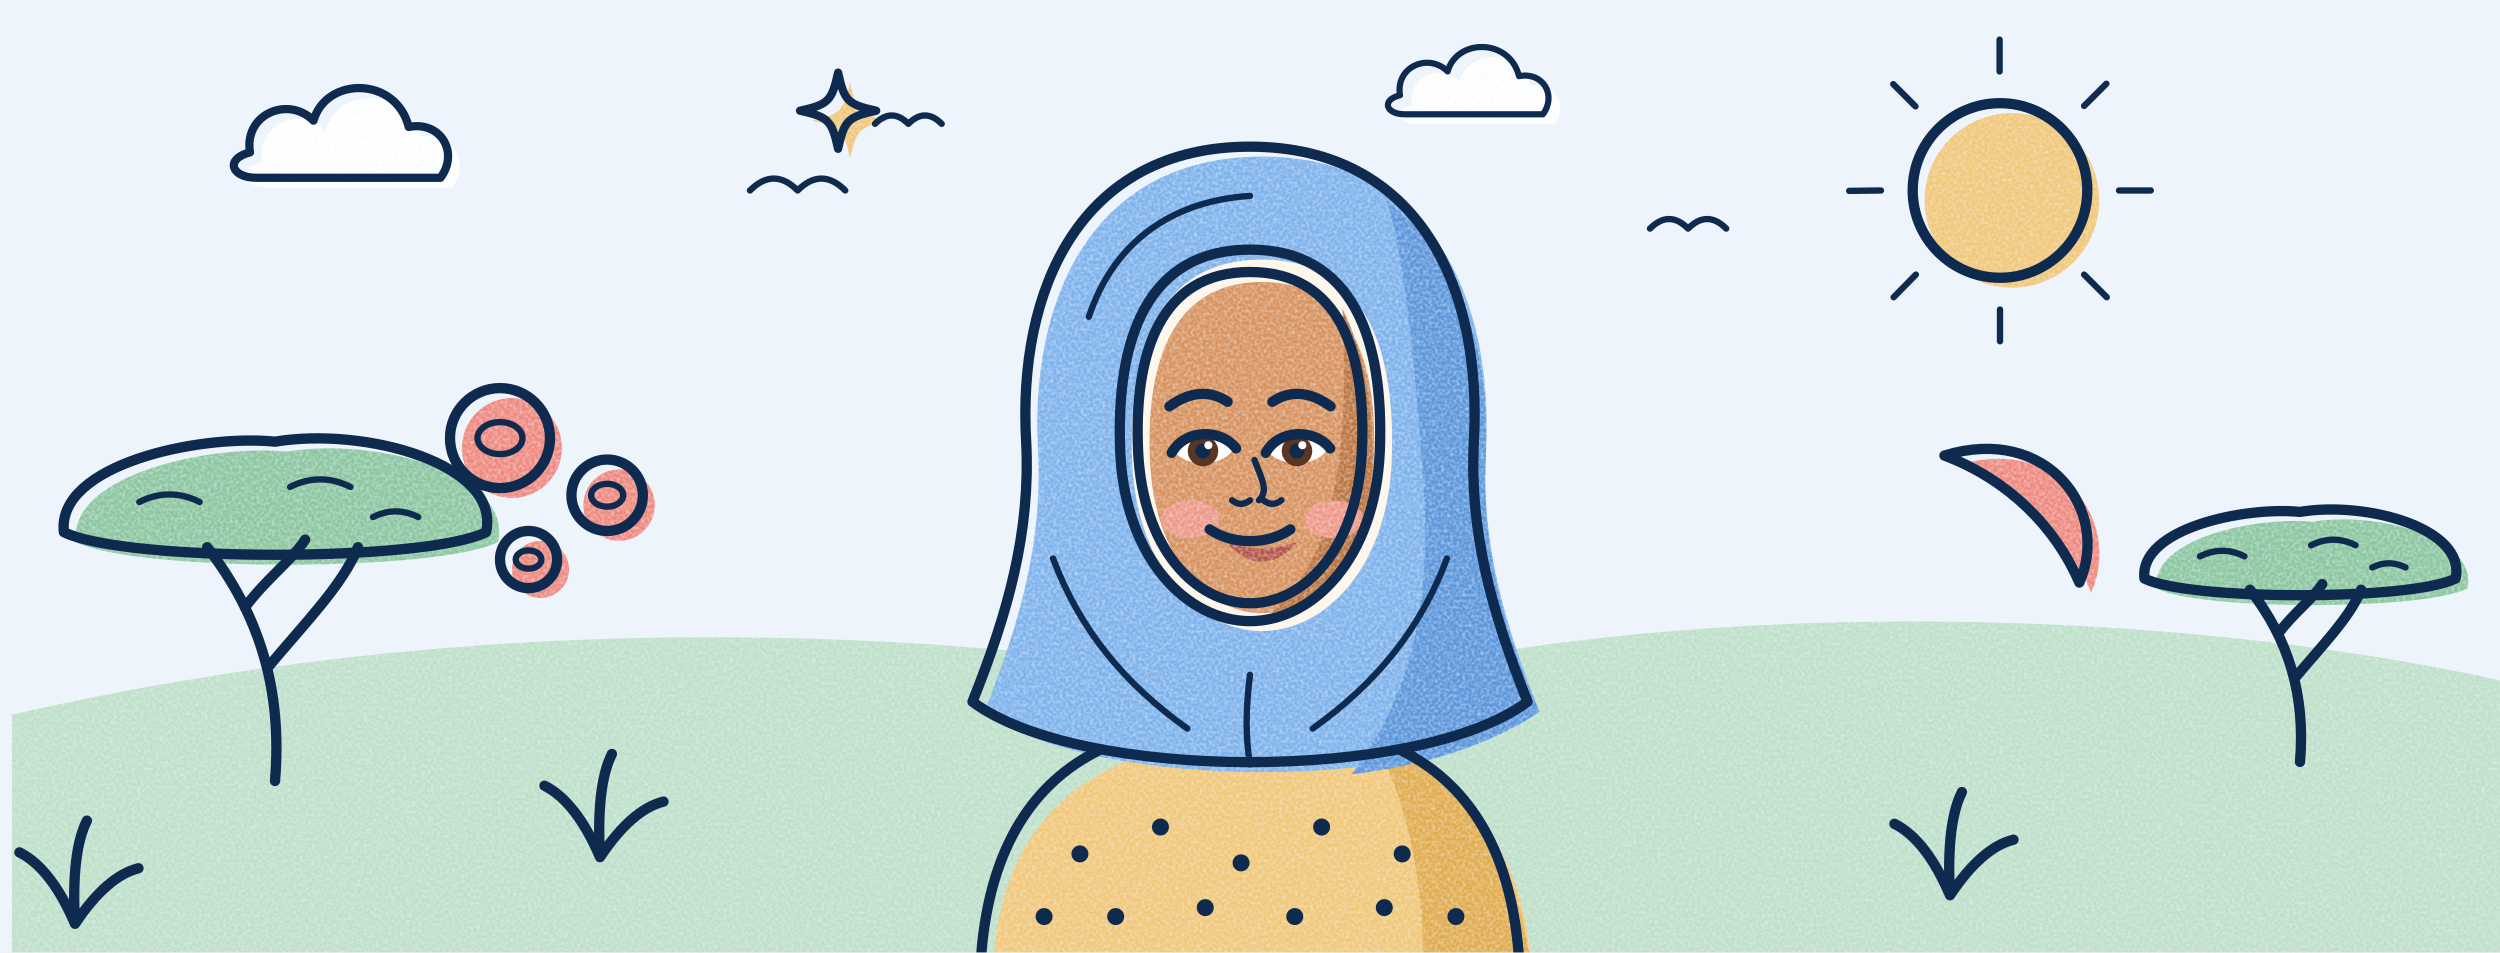
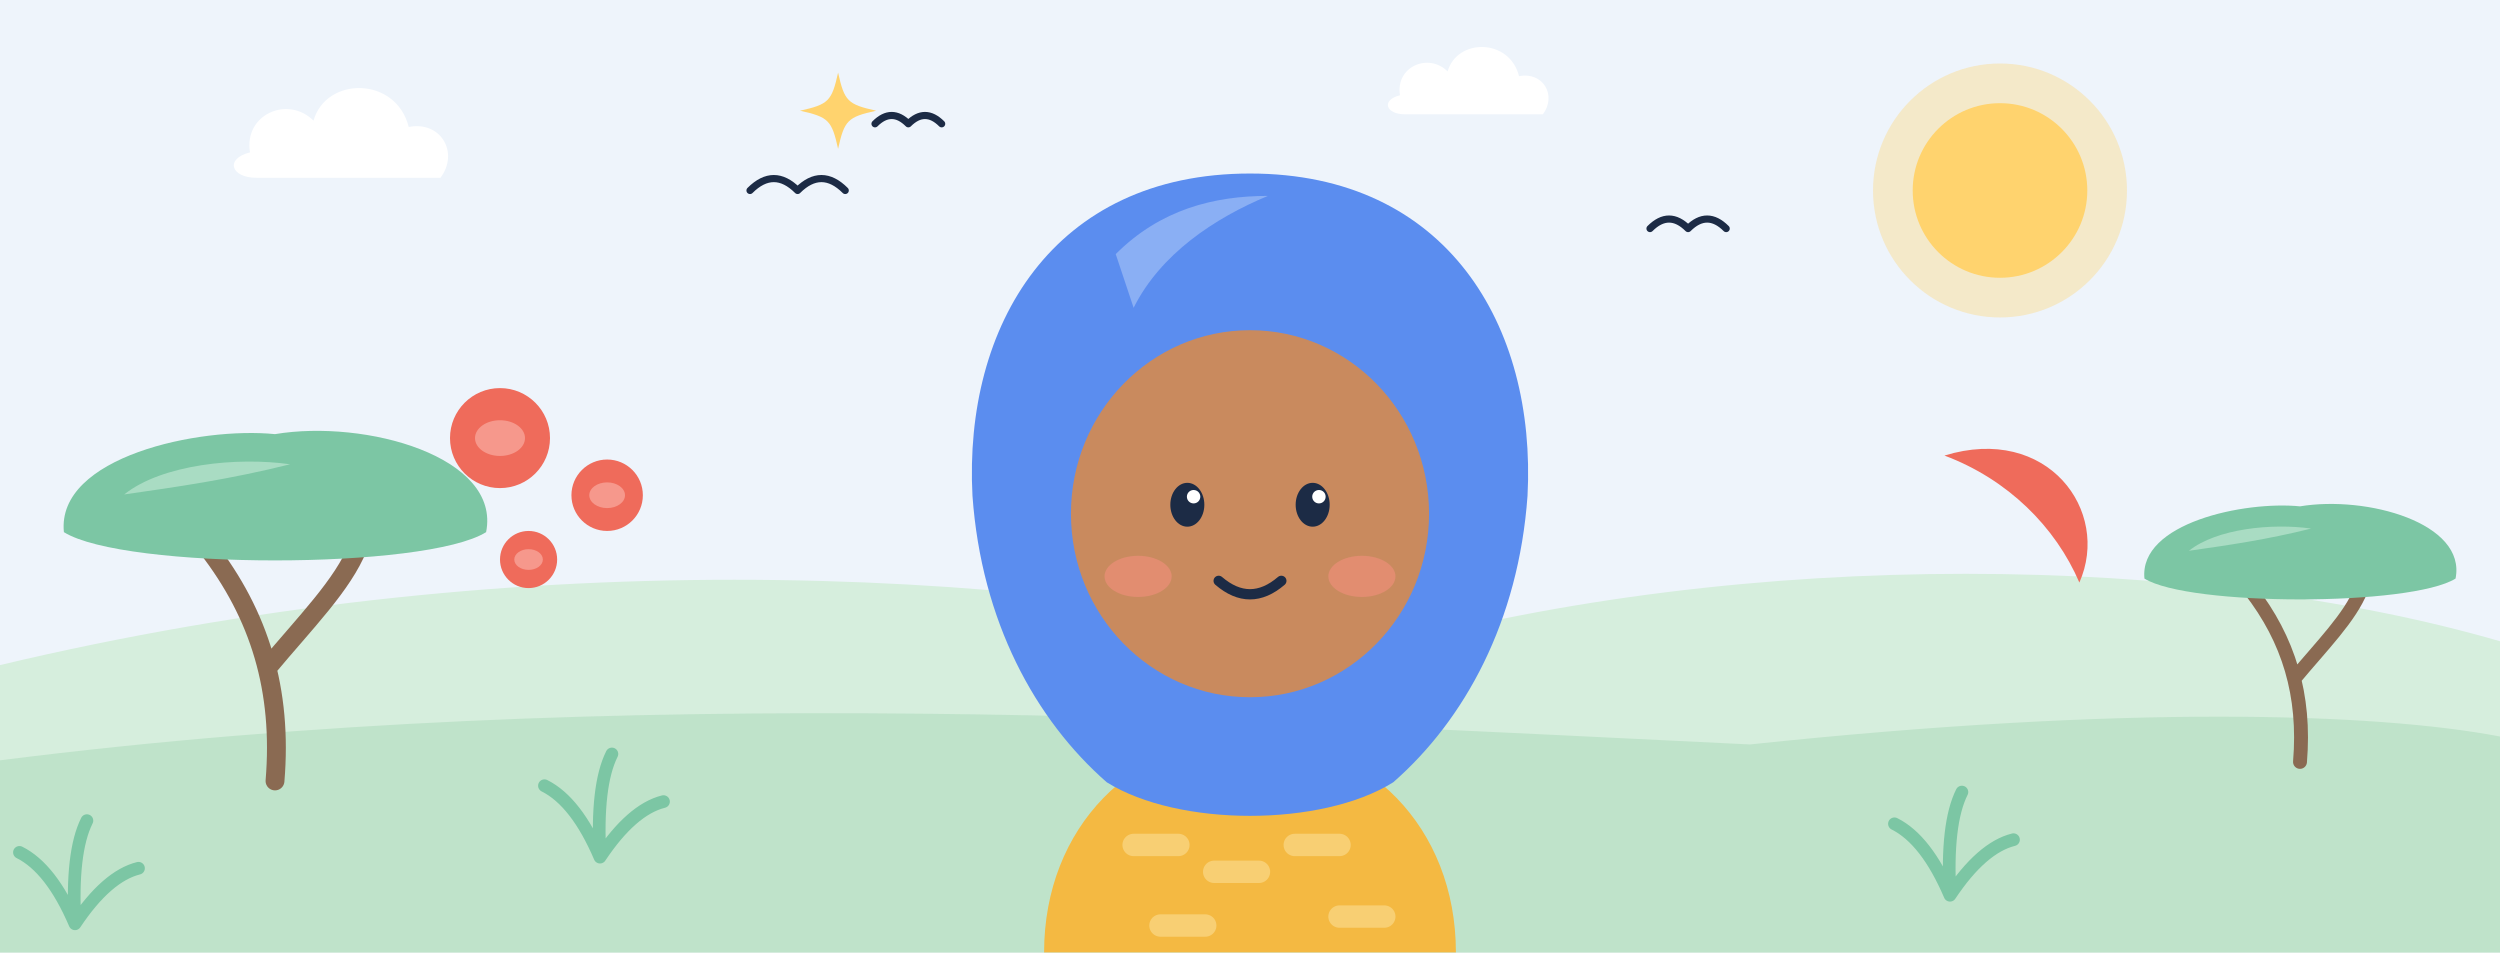
<svg xmlns="http://www.w3.org/2000/svg" viewBox="0 0 630 240" preserveAspectRatio="xMidYMid slice">
-   <defs>
-     <filter id="grain" x="0" y="0" width="100%" height="100%">
-       <feTurbulence type="fractalNoise" baseFrequency="1.3" numOctaves="1" seed="7" result="n" />
-       <feColorMatrix in="n" type="matrix" values="0 0 0 0 0  0 0 0 0 0  0 0 0 0 0  -1.1 0 0 0 1.42" result="m" />
-       <feComposite in="SourceGraphic" in2="m" operator="in" />
-     </filter>
-   </defs>
  <rect width="100%" height="100%" fill="#eef4fb" />
-   <g transform="translate(3 2.5)" filter="url(#grain)">
-     <g transform="translate(504.0 48.0)">
-       <circle cx="0" cy="0" r="22" fill="#f2c879" />
-     </g>
-     <g transform="translate(63.0 38.4)">
-       <path transform="scale(0.8)" d="M0 0 C -2 -12 12 -18 20 -10 C 24 -24 46 -24 50 -8 C 60 -10 66 0 60 8 L 2 8 C -6 8 -8 2 0 0 Z" fill="#ffffff" />
-     </g>
-     <g transform="translate(352.8 24.0)">
-       <path transform="scale(0.6)" d="M0 0 C -2 -12 12 -18 20 -10 C 24 -24 46 -24 50 -8 C 60 -10 66 0 60 8 L 2 8 C -6 8 -8 2 0 0 Z" fill="#ffffff" />
-     </g>
-     <path d="M0 177.6 C 113.4 151.6 226.8 153.6 327.6 171.6 C 415.8 147.6 541.8 149.6 630.0 169.6 V 999 H 0 Z" fill="#bfe0c9" />
-     <g transform="translate(69.3 196.8) scale(0.95)">
-       <path d="M-56 -66 C -58 -84 -20 -92 0 -90 C 24 -94 60 -84 56 -66 C 40 -58 -40 -58 -56 -66 Z" fill="#8cc7a0" />
-     </g>
-     <g transform="translate(579.6 192.0) scale(0.7)">
-       <path d="M-56 -66 C -58 -84 -20 -92 0 -90 C 24 -94 60 -84 56 -66 C 40 -58 -40 -58 -56 -66 Z" fill="#8cc7a0" />
-     </g>
-     <g transform="translate(126.0 110.4) scale(0.900)">
-       <circle cx="0" cy="0" r="14" fill="#f08a7f" />
-     </g>
-     <g transform="translate(126.0 110.4) scale(0.900)">
-       <circle cx="30" cy="16" r="10" fill="#f08a7f" />
-     </g>
-     <g transform="translate(126.0 110.4) scale(0.900)">
-       <circle cx="8" cy="34" r="8" fill="#f08a7f" />
-     </g>
-     <g transform="translate(504.0 124.8)">
-       <path d="M-14 -10 C 12 -18 28 4 20 22 C 14 8 2 -4 -14 -10 Z" fill="#f08a7f" />
-     </g>
-     <g transform="translate(202.2 14.4) scale(1.128)">
-       <path d="M40 200 C 42 168 62 150 100 150 C 138 150 158 168 160 200 Z" fill="#f2c879" />
-     </g>
-     <g transform="translate(202.2 14.4) scale(1.128)">
-       <path d="M126 152 C 144 158 156 172 160 200 L 136 200 C 136 180 132 164 126 152 Z" fill="#e2ad4f" />
-     </g>
-     <g transform="translate(202.2 14.4) scale(1.128)">
-       <path d="M100 20 C 62 20 48 52 50 86 C 51 106 46 124 38 144 C 62 162 138 162 162 144 C 154 124 149 106 150 86 C 152 52 138 20 100 20 Z" fill="#7fb3ec" />
-     </g>
-     <g transform="translate(202.2 14.4) scale(1.128)">
-       <path d="M128 30 C 146 44 151 66 150 88 C 149 108 154 126 162 144 C 150 152 136 156 120 158 C 134 140 138 118 136 92 C 134 64 132 44 128 30 Z" fill="#5d97dc" />
-     </g>
-     <g transform="translate(202.2 14.4) scale(1.128)">
-       <path d="M100 43 C 77 43 70 63 71 88 C 72 112 86 126 100 126 C 114 126 128 112 129 88 C 130 63 123 43 100 43 Z" fill="#fff7ea" />
-     </g>
-     <g transform="translate(202.2 14.4) scale(1.128)">
-       <path d="M100 48 C 80 48 74 66 75 88 C 76 110 88 122 100 122 C 112 122 124 110 125 88 C 126 66 120 48 100 48 Z" fill="#d9935f" />
-     </g>
-     <g transform="translate(202.2 14.4) scale(1.128)">
-       <path d="M118 54 C 126 70 127 96 120 110 C 114 118 108 121 102 122 C 114 112 120 92 118 54 Z" fill="#bd7642" />
-     </g>
-     <g transform="translate(202.2 14.4) scale(1.128)">
-       <ellipse cx="84" cy="101" rx="6.5" ry="4.2" fill="#f0998a" />
-     </g>
-     <g transform="translate(202.2 14.4) scale(1.128)">
-       <ellipse cx="116" cy="101" rx="6.5" ry="4.2" fill="#f0998a" />
-     </g>
-     <g transform="translate(202.2 14.4) scale(1.128)">
-       <path d="M92 106 C 97 112 103 112 108 106 C 103 108 97 108 92 106 Z" fill="#b4554a" />
-     </g>
-     <g transform="translate(211.2 27.9)">
-       <path transform="scale(0.8)" d="M0 -12 C 2 -3 3 -2 12 0 C 3 2 2 3 0 12 C -2 3 -3 2 -12 0 C -3 -2 -2 -3 0 -12 Z" fill="#f2c879" />
-     </g>
+   <g transform="translate(504.0 48.0)">
+     <circle r="32" opacity=".35" fill="#ffd36e" />
  </g>
-   <g stroke-linecap="round" stroke-linejoin="round" vector-effect="non-scaling-stroke">
-     <g transform="translate(504.0 48.0)">
-       <circle cx="0" cy="0" r="22" fill="none" stroke="#0e2a4f" stroke-width="2.60" />
-     </g>
-     <g transform="translate(504.0 48.0)">
-       <path d="M30.0 0.0 L38.0 0.0 M21.2 21.2 L26.9 26.9 M0.0 30.0 L0.0 38.0 M-21.2 21.2 L-26.8 26.9 M-30.0 0.0 L-38.0 0.1 M-21.3 -21.2 L-26.9 -26.8 M-0.1 -30.0 L-0.1 -38.0 M21.2 -21.3 L26.8 -26.9 " fill="none" stroke="#0e2a4f" stroke-width="1.60" />
-     </g>
-     <g transform="translate(63.0 38.4)">
-       <path transform="scale(0.8)" d="M0 0 C -2 -12 12 -18 20 -10 C 24 -24 46 -24 50 -8 C 60 -10 66 0 60 8 L 2 8 C -6 8 -8 2 0 0 Z" fill="none" stroke="#0e2a4f" stroke-width="2.60" />
-     </g>
-     <g transform="translate(352.8 24.0)">
-       <path transform="scale(0.6)" d="M0 0 C -2 -12 12 -18 20 -10 C 24 -24 46 -24 50 -8 C 60 -10 66 0 60 8 L 2 8 C -6 8 -8 2 0 0 Z" fill="none" stroke="#0e2a4f" stroke-width="2.60" />
-     </g>
-     <g transform="translate(189.0 48.0)">
-       <path d="M0 0 q6 -6 12 0 q6 -6 12 0" fill="none" stroke="#0e2a4f" stroke-width="1.60" />
-     </g>
-     <g transform="translate(220.5 31.2) scale(0.700)">
-       <path d="M0 0 q6 -6 12 0 q6 -6 12 0" fill="none" stroke="#0e2a4f" stroke-width="2.29" />
-     </g>
-     <g transform="translate(415.8 57.6) scale(0.800)">
-       <path d="M0 0 q6 -6 12 0 q6 -6 12 0" fill="none" stroke="#0e2a4f" stroke-width="2.00" />
-     </g>
-     <g transform="translate(69.3 196.8) scale(0.95)">
-       <path d="M0 0 C 2 -24 -4 -44 -18 -62 M-2 -30 C 8 -42 18 -52 22 -62 M-8 -46 C -2 -54 4 -58 8 -64" fill="none" stroke="#0e2a4f" stroke-width="2.74" />
-     </g>
-     <g transform="translate(69.3 196.8) scale(0.95)">
-       <path d="M-56 -66 C -58 -84 -20 -92 0 -90 C 24 -94 60 -84 56 -66 C 40 -58 -40 -58 -56 -66 Z" fill="none" stroke="#0e2a4f" stroke-width="2.74" />
-     </g>
-     <g transform="translate(69.3 196.8) scale(0.95)">
-       <path d="M-36 -74 q8 -4 16 0 M4 -78 q8 -4 16 0 M26 -70 q6 -3 12 0" fill="none" stroke="#0e2a4f" stroke-width="1.68" />
-     </g>
-     <g transform="translate(579.6 192.0) scale(0.7)">
-       <path d="M0 0 C 2 -24 -4 -44 -18 -62 M-2 -30 C 8 -42 18 -52 22 -62 M-8 -46 C -2 -54 4 -58 8 -64" fill="none" stroke="#0e2a4f" stroke-width="3.71" />
-     </g>
-     <g transform="translate(579.6 192.0) scale(0.7)">
-       <path d="M-56 -66 C -58 -84 -20 -92 0 -90 C 24 -94 60 -84 56 -66 C 40 -58 -40 -58 -56 -66 Z" fill="none" stroke="#0e2a4f" stroke-width="3.71" />
-     </g>
-     <g transform="translate(579.6 192.0) scale(0.7)">
-       <path d="M-36 -74 q8 -4 16 0 M4 -78 q8 -4 16 0 M26 -70 q6 -3 12 0" fill="none" stroke="#0e2a4f" stroke-width="2.29" />
-     </g>
-     <g transform="translate(151.2 216.0)">
-       <path d="M0 0 q-6 -14 -14 -18 M0 0 q-1 -18 3 -26 M0 0 q8 -12 16 -14" fill="none" stroke="#0e2a4f" stroke-width="2.60" />
-     </g>
-     <g transform="translate(491.4 225.6)">
-       <path d="M0 0 q-6 -14 -14 -18 M0 0 q-1 -18 3 -26 M0 0 q8 -12 16 -14" fill="none" stroke="#0e2a4f" stroke-width="2.60" />
-     </g>
-     <g transform="translate(18.9 232.8)">
-       <path d="M0 0 q-6 -14 -14 -18 M0 0 q-1 -18 3 -26 M0 0 q8 -12 16 -14" fill="none" stroke="#0e2a4f" stroke-width="2.60" />
-     </g>
-     <g transform="translate(126.0 110.4) scale(0.900)">
-       <circle cx="0" cy="0" r="14" fill="none" stroke="#0e2a4f" stroke-width="2.89" />
-     </g>
-     <g transform="translate(126.0 110.4) scale(0.900)">
-       <ellipse cx="0" cy="0" rx="6.3" ry="4.48" fill="none" stroke="#0e2a4f" stroke-width="1.78" />
-     </g>
-     <g transform="translate(126.0 110.4) scale(0.900)">
-       <circle cx="30" cy="16" r="10" fill="none" stroke="#0e2a4f" stroke-width="2.89" />
-     </g>
-     <g transform="translate(126.0 110.4) scale(0.900)">
-       <ellipse cx="30" cy="16" rx="4.5" ry="3.2" fill="none" stroke="#0e2a4f" stroke-width="1.78" />
-     </g>
-     <g transform="translate(126.0 110.4) scale(0.900)">
-       <circle cx="8" cy="34" r="8" fill="none" stroke="#0e2a4f" stroke-width="2.89" />
-     </g>
-     <g transform="translate(126.0 110.4) scale(0.900)">
-       <ellipse cx="8" cy="34" rx="3.6" ry="2.56" fill="none" stroke="#0e2a4f" stroke-width="1.78" />
-     </g>
-     <g transform="translate(504.0 124.8)">
-       <path d="M-14 -10 C 12 -18 28 4 20 22 C 14 8 2 -4 -14 -10 Z" fill="none" stroke="#0e2a4f" stroke-width="2.60" />
-     </g>
-     <g transform="translate(202.2 14.4) scale(1.128)">
-       <path d="M40 200 C 42 176 52 162 66 155 M160 200 C 158 176 148 162 134 155" fill="none" stroke="#0e2a4f" stroke-width="2.30" />
-     </g>
-     <g transform="translate(202.2 14.4) scale(1.128)">
-       <circle cx="62" cy="178" r="1.9" fill="#0e2a4f" />
-       <circle cx="80" cy="172" r="1.9" fill="#0e2a4f" />
-       <circle cx="98" cy="180" r="1.9" fill="#0e2a4f" />
-       <circle cx="116" cy="172" r="1.9" fill="#0e2a4f" />
-       <circle cx="134" cy="178" r="1.9" fill="#0e2a4f" />
-       <circle cx="70" cy="192" r="1.9" fill="#0e2a4f" />
-       <circle cx="90" cy="190" r="1.9" fill="#0e2a4f" />
-       <circle cx="110" cy="192" r="1.9" fill="#0e2a4f" />
-       <circle cx="130" cy="190" r="1.9" fill="#0e2a4f" />
-       <circle cx="146" cy="192" r="1.9" fill="#0e2a4f" />
-       <circle cx="54" cy="192" r="1.9" fill="#0e2a4f" />
-     </g>
-     <g transform="translate(202.2 14.4) scale(1.128)">
-       <path d="M100 20 C 62 20 48 52 50 86 C 51 106 46 124 38 144 C 62 162 138 162 162 144 C 154 124 149 106 150 86 C 152 52 138 20 100 20 Z" fill="none" stroke="#0e2a4f" stroke-width="2.30" />
-     </g>
-     <g transform="translate(202.2 14.4) scale(1.128)">
-       <path d="M56 112 C 62 128 72 140 86 150 M144 112 C 138 128 128 140 114 150 M100 138 C 99 146 99 152 100 158" fill="none" stroke="#0e2a4f" stroke-width="1.42" />
-     </g>
-     <g transform="translate(202.2 14.4) scale(1.128)">
-       <path d="M64 58 C 70 40 84 32 100 31" fill="none" stroke="#0e2a4f" stroke-width="1.42" />
-     </g>
-     <g transform="translate(202.2 14.4) scale(1.128)">
-       <path d="M100 43 C 77 43 70 63 71 88 C 72 112 86 126 100 126 C 114 126 128 112 129 88 C 130 63 123 43 100 43 Z" fill="none" stroke="#0e2a4f" stroke-width="2.30" />
-     </g>
-     <g transform="translate(202.2 14.4) scale(1.128)">
-       <path d="M100 48 C 80 48 74 66 75 88 C 76 110 88 122 100 122 C 112 122 124 110 125 88 C 126 66 120 48 100 48 Z" fill="none" stroke="#0e2a4f" stroke-width="2.30" />
-     </g>
-     <g transform="translate(202.2 14.4) scale(1.128)">
-       <path d="M82 78 q7 -5 13 -1 M105 77 q6 -4 13 1" fill="none" stroke="#0e2a4f" stroke-width="2.30" />
-     </g>
-     <g transform="translate(202.2 14.4) scale(1.128)">
-       <path d="M83.0 88 C 85.5 83.4 93.5 83.4 96.0 88 C 93.5 91.6 85.5 91.6 83.0 88 Z" fill="#fff" />
-     </g>
-     <g transform="translate(202.2 14.4) scale(1.128)">
-       <circle cx="89.5" cy="88" r="3.4" fill="#5a3522" />
-     </g>
-     <g transform="translate(202.2 14.4) scale(1.128)">
-       <circle cx="89.5" cy="88" r="1.7" fill="#0e2a4f" />
-     </g>
-     <g transform="translate(202.2 14.4) scale(1.128)">
-       <circle cx="90.7" cy="86.7" r="0.9" fill="#fff" />
-     </g>
-     <g transform="translate(202.2 14.4) scale(1.128)">
-       <path d="M82.5 88.4 C 85.5 83 93.5 83 96.9 87.4" fill="none" stroke="#0e2a4f" stroke-width="2.30" />
-     </g>
-     <g transform="translate(202.2 14.4) scale(1.128)">
-       <path d="M104.0 88 C 106.5 83.4 114.5 83.4 117.0 88 C 114.5 91.6 106.5 91.6 104.0 88 Z" fill="#fff" />
-     </g>
-     <g transform="translate(202.2 14.4) scale(1.128)">
-       <circle cx="110.5" cy="88" r="3.4" fill="#5a3522" />
-     </g>
-     <g transform="translate(202.2 14.4) scale(1.128)">
-       <circle cx="110.5" cy="88" r="1.7" fill="#0e2a4f" />
-     </g>
-     <g transform="translate(202.2 14.4) scale(1.128)">
-       <circle cx="111.7" cy="86.7" r="0.9" fill="#fff" />
-     </g>
-     <g transform="translate(202.2 14.4) scale(1.128)">
-       <path d="M103.5 88.4 C 106.5 83 114.5 83 117.9 87.4" fill="none" stroke="#0e2a4f" stroke-width="2.30" />
-     </g>
-     <g transform="translate(202.2 14.4) scale(1.128)">
-       <path d="M101 90 C 103 95 104 97 102 99 M96 99 q2 1.6 4 0 M103 99 q2 1.6 4 0" fill="none" stroke="#0e2a4f" stroke-width="1.42" />
-     </g>
-     <g transform="translate(202.2 14.4) scale(1.128)">
-       <path d="M91 105.5 C 96 109 104 109 109 105.5" fill="none" stroke="#0e2a4f" stroke-width="2.30" />
-     </g>
-     <g transform="translate(211.2 27.9)">
-       <path transform="scale(0.8)" d="M0 -12 C 2 -3 3 -2 12 0 C 3 2 2 3 0 12 C -2 3 -3 2 -12 0 C -3 -2 -2 -3 0 -12 Z" fill="none" stroke="#0e2a4f" stroke-width="2.60" />
-     </g>
+   <g transform="translate(504.0 48.0)">
+     <circle r="22" fill="#ffd36e" />
+   </g>
+   <g transform="translate(63.0 38.4)">
+     <path transform="scale(0.8)" d="M0 0 C -2 -12 12 -18 20 -10 C 24 -24 46 -24 50 -8 C 60 -10 66 0 60 8 L 2 8 C -6 8 -8 2 0 0 Z" fill="#ffffff" />
+   </g>
+   <g transform="translate(352.8 24.0)">
+     <path transform="scale(0.6)" d="M0 0 C -2 -12 12 -18 20 -10 C 24 -24 46 -24 50 -8 C 60 -10 66 0 60 8 L 2 8 C -6 8 -8 2 0 0 Z" fill="#ffffff" />
+   </g>
+   <g transform="translate(189.0 48.0)">
+     <path d="M0 0 q6 -6 12 0 q6 -6 12 0" fill="none" stroke="#1c2b45" stroke-width="1.80" stroke-linecap="round" stroke-linejoin="round" />
+   </g>
+   <g transform="translate(220.5 31.2) scale(0.700)">
+     <path d="M0 0 q6 -6 12 0 q6 -6 12 0" fill="none" stroke="#1c2b45" stroke-width="2.57" stroke-linecap="round" stroke-linejoin="round" />
+   </g>
+   <g transform="translate(415.8 57.6) scale(0.800)">
+     <path d="M0 0 q6 -6 12 0 q6 -6 12 0" fill="none" stroke="#1c2b45" stroke-width="2.25" stroke-linecap="round" stroke-linejoin="round" />
+   </g>
+   <path d="M0 167.6 C 126.0 137.6 252.0 141.6 346.5 163.6 C 441.0 137.6 554.4 139.6 630.0 161.6 V 999 H 0 Z" fill="#d6eedd" />
+   <path d="M0 191.6 C 157.5 171.6 315.0 181.6 441.0 187.6 C 535.5 177.6 598.5 179.6 630.0 185.6 V 999 H 0 Z" fill="#bfe3ca" />
+   <g transform="translate(69.3 196.8) scale(0.95)">
+     <path d="M0 0 C 2 -24 -4 -44 -18 -62 M-2 -30 C 8 -42 18 -52 22 -62" stroke="#8a6a52" stroke-width="5" stroke-linecap="round" fill="none" />
+   </g>
+   <g transform="translate(69.3 196.8) scale(0.95)">
+     <path d="M-56 -66 C -58 -86 -20 -94 0 -92 C 24 -96 60 -86 56 -66 C 40 -56 -40 -56 -56 -66 Z" fill="#7cc6a4" />
+   </g>
+   <g transform="translate(69.3 196.8) scale(0.95)">
+     <path d="M-40 -76 C -30 -84 -10 -86 4 -84 C -12 -80 -26 -78 -40 -76 Z" fill="#a9dcc3" />
+   </g>
+   <g transform="translate(579.6 192.0) scale(0.7)">
+     <path d="M0 0 C 2 -24 -4 -44 -18 -62 M-2 -30 C 8 -42 18 -52 22 -62" stroke="#8a6a52" stroke-width="5" stroke-linecap="round" fill="none" />
+   </g>
+   <g transform="translate(579.6 192.0) scale(0.7)">
+     <path d="M-56 -66 C -58 -86 -20 -94 0 -92 C 24 -96 60 -86 56 -66 C 40 -56 -40 -56 -56 -66 Z" fill="#7cc6a4" />
+   </g>
+   <g transform="translate(579.6 192.0) scale(0.7)">
+     <path d="M-40 -76 C -30 -84 -10 -86 4 -84 C -12 -80 -26 -78 -40 -76 Z" fill="#a9dcc3" />
+   </g>
+   <g transform="translate(151.2 216.0)">
+     <path d="M0 0 q-6 -14 -14 -18 M0 0 q-1 -18 3 -26 M0 0 q8 -12 16 -14" stroke="#7cc6a4" stroke-width="3.2" stroke-linecap="round" fill="none" />
+   </g>
+   <g transform="translate(491.4 225.6)">
+     <path d="M0 0 q-6 -14 -14 -18 M0 0 q-1 -18 3 -26 M0 0 q8 -12 16 -14" stroke="#7cc6a4" stroke-width="3.2" stroke-linecap="round" fill="none" />
+   </g>
+   <g transform="translate(18.9 232.8)">
+     <path d="M0 0 q-6 -14 -14 -18 M0 0 q-1 -18 3 -26 M0 0 q8 -12 16 -14" stroke="#7cc6a4" stroke-width="3.2" stroke-linecap="round" fill="none" />
+   </g>
+   <g transform="translate(126.0 110.4) scale(0.900)">
+     <circle cx="0" cy="0" r="14" fill="#ef6b5b" />
+   </g>
+   <g transform="translate(126.0 110.4) scale(0.900)">
+     <ellipse cx="0" cy="0" rx="7.0" ry="5.0" fill="#f6988c" />
+   </g>
+   <g transform="translate(126.0 110.4) scale(0.900)">
+     <circle cx="30" cy="16" r="10" fill="#ef6b5b" />
+   </g>
+   <g transform="translate(126.0 110.4) scale(0.900)">
+     <ellipse cx="30" cy="16" rx="5.0" ry="3.6" fill="#f6988c" />
+   </g>
+   <g transform="translate(126.0 110.4) scale(0.900)">
+     <circle cx="8" cy="34" r="8" fill="#ef6b5b" />
+   </g>
+   <g transform="translate(126.0 110.4) scale(0.900)">
+     <ellipse cx="8" cy="34" rx="4.0" ry="2.9" fill="#f6988c" />
+   </g>
+   <g transform="translate(504.0 124.8)">
+     <path d="M-14 -10 C 12 -18 28 4 20 22 C 14 8 2 -4 -14 -10 Z" fill="#ef6b5b" />
+   </g>
+   <g transform="translate(202.2 14.4) scale(1.128)">
+     <path d="M54 200 C 54 172 74 152 100 152 C 126 152 146 172 146 200 Z" fill="#f4b942" />
+   </g>
+   <g transform="translate(202.2 14.4) scale(1.128)">
+     <path d="M74 176 h10 M92 182 h10 M110 176 h10 M120 192 h10 M80 194 h10" stroke="#f8cf73" stroke-width="5" stroke-linecap="round" fill="#f8cf73" />
+   </g>
+   <g transform="translate(202.2 14.4) scale(1.128)">
+     <path d="M100 26 C 56 26 36 60 38 98 C 40 126 52 148 68 162 C 84 172 116 172 132 162 C 148 148 160 126 162 98 C 164 60 144 26 100 26 Z" fill="#5b8def" />
+   </g>
+   <g transform="translate(202.2 14.4) scale(1.128)">
+     <path d="M70 44 C 80 34 92 31 104 31 C 92 36 80 44 74 56 Z" opacity=".9" fill="#8fb2f5" />
+   </g>
+   <g transform="translate(202.2 14.4) scale(1.128)">
+     <ellipse cx="100" cy="102" rx="40" ry="41" fill="#c98a5e" />
+   </g>
+   <g transform="translate(202.2 14.4) scale(1.128)">
+     <ellipse cx="86" cy="100" rx="3.8" ry="4.9" fill="#1c2b45" />
+   </g>
+   <g transform="translate(202.2 14.4) scale(1.128)">
+     <circle cx="87.4" cy="98.2" r="1.5" fill="#fff" />
+   </g>
+   <g transform="translate(202.2 14.4) scale(1.128)">
+     <ellipse cx="114" cy="100" rx="3.8" ry="4.9" fill="#1c2b45" />
+   </g>
+   <g transform="translate(202.2 14.4) scale(1.128)">
+     <circle cx="115.4" cy="98.2" r="1.5" fill="#fff" />
+   </g>
+   <g transform="translate(202.2 14.4) scale(1.128)">
+     <ellipse cx="75" cy="116" rx="7.5" ry="4.6" opacity=".55" fill="#f58f80" />
+   </g>
+   <g transform="translate(202.2 14.4) scale(1.128)">
+     <ellipse cx="125" cy="116" rx="7.5" ry="4.6" opacity=".55" fill="#f58f80" />
+   </g>
+   <g transform="translate(202.2 14.4) scale(1.128)">
+     <path d="M93 117 q7 6.0 14 0" fill="none" stroke="#1c2b45" stroke-width="2.30" stroke-linecap="round" stroke-linejoin="round" />
+   </g>
+   <g transform="translate(211.2 27.9)">
+     <path transform="scale(0.8)" d="M0 -12 C 2 -3 3 -2 12 0 C 3 2 2 3 0 12 C -2 3 -3 2 -12 0 C -3 -2 -2 -3 0 -12 Z" fill="#ffd36e" />
  </g>
</svg>
